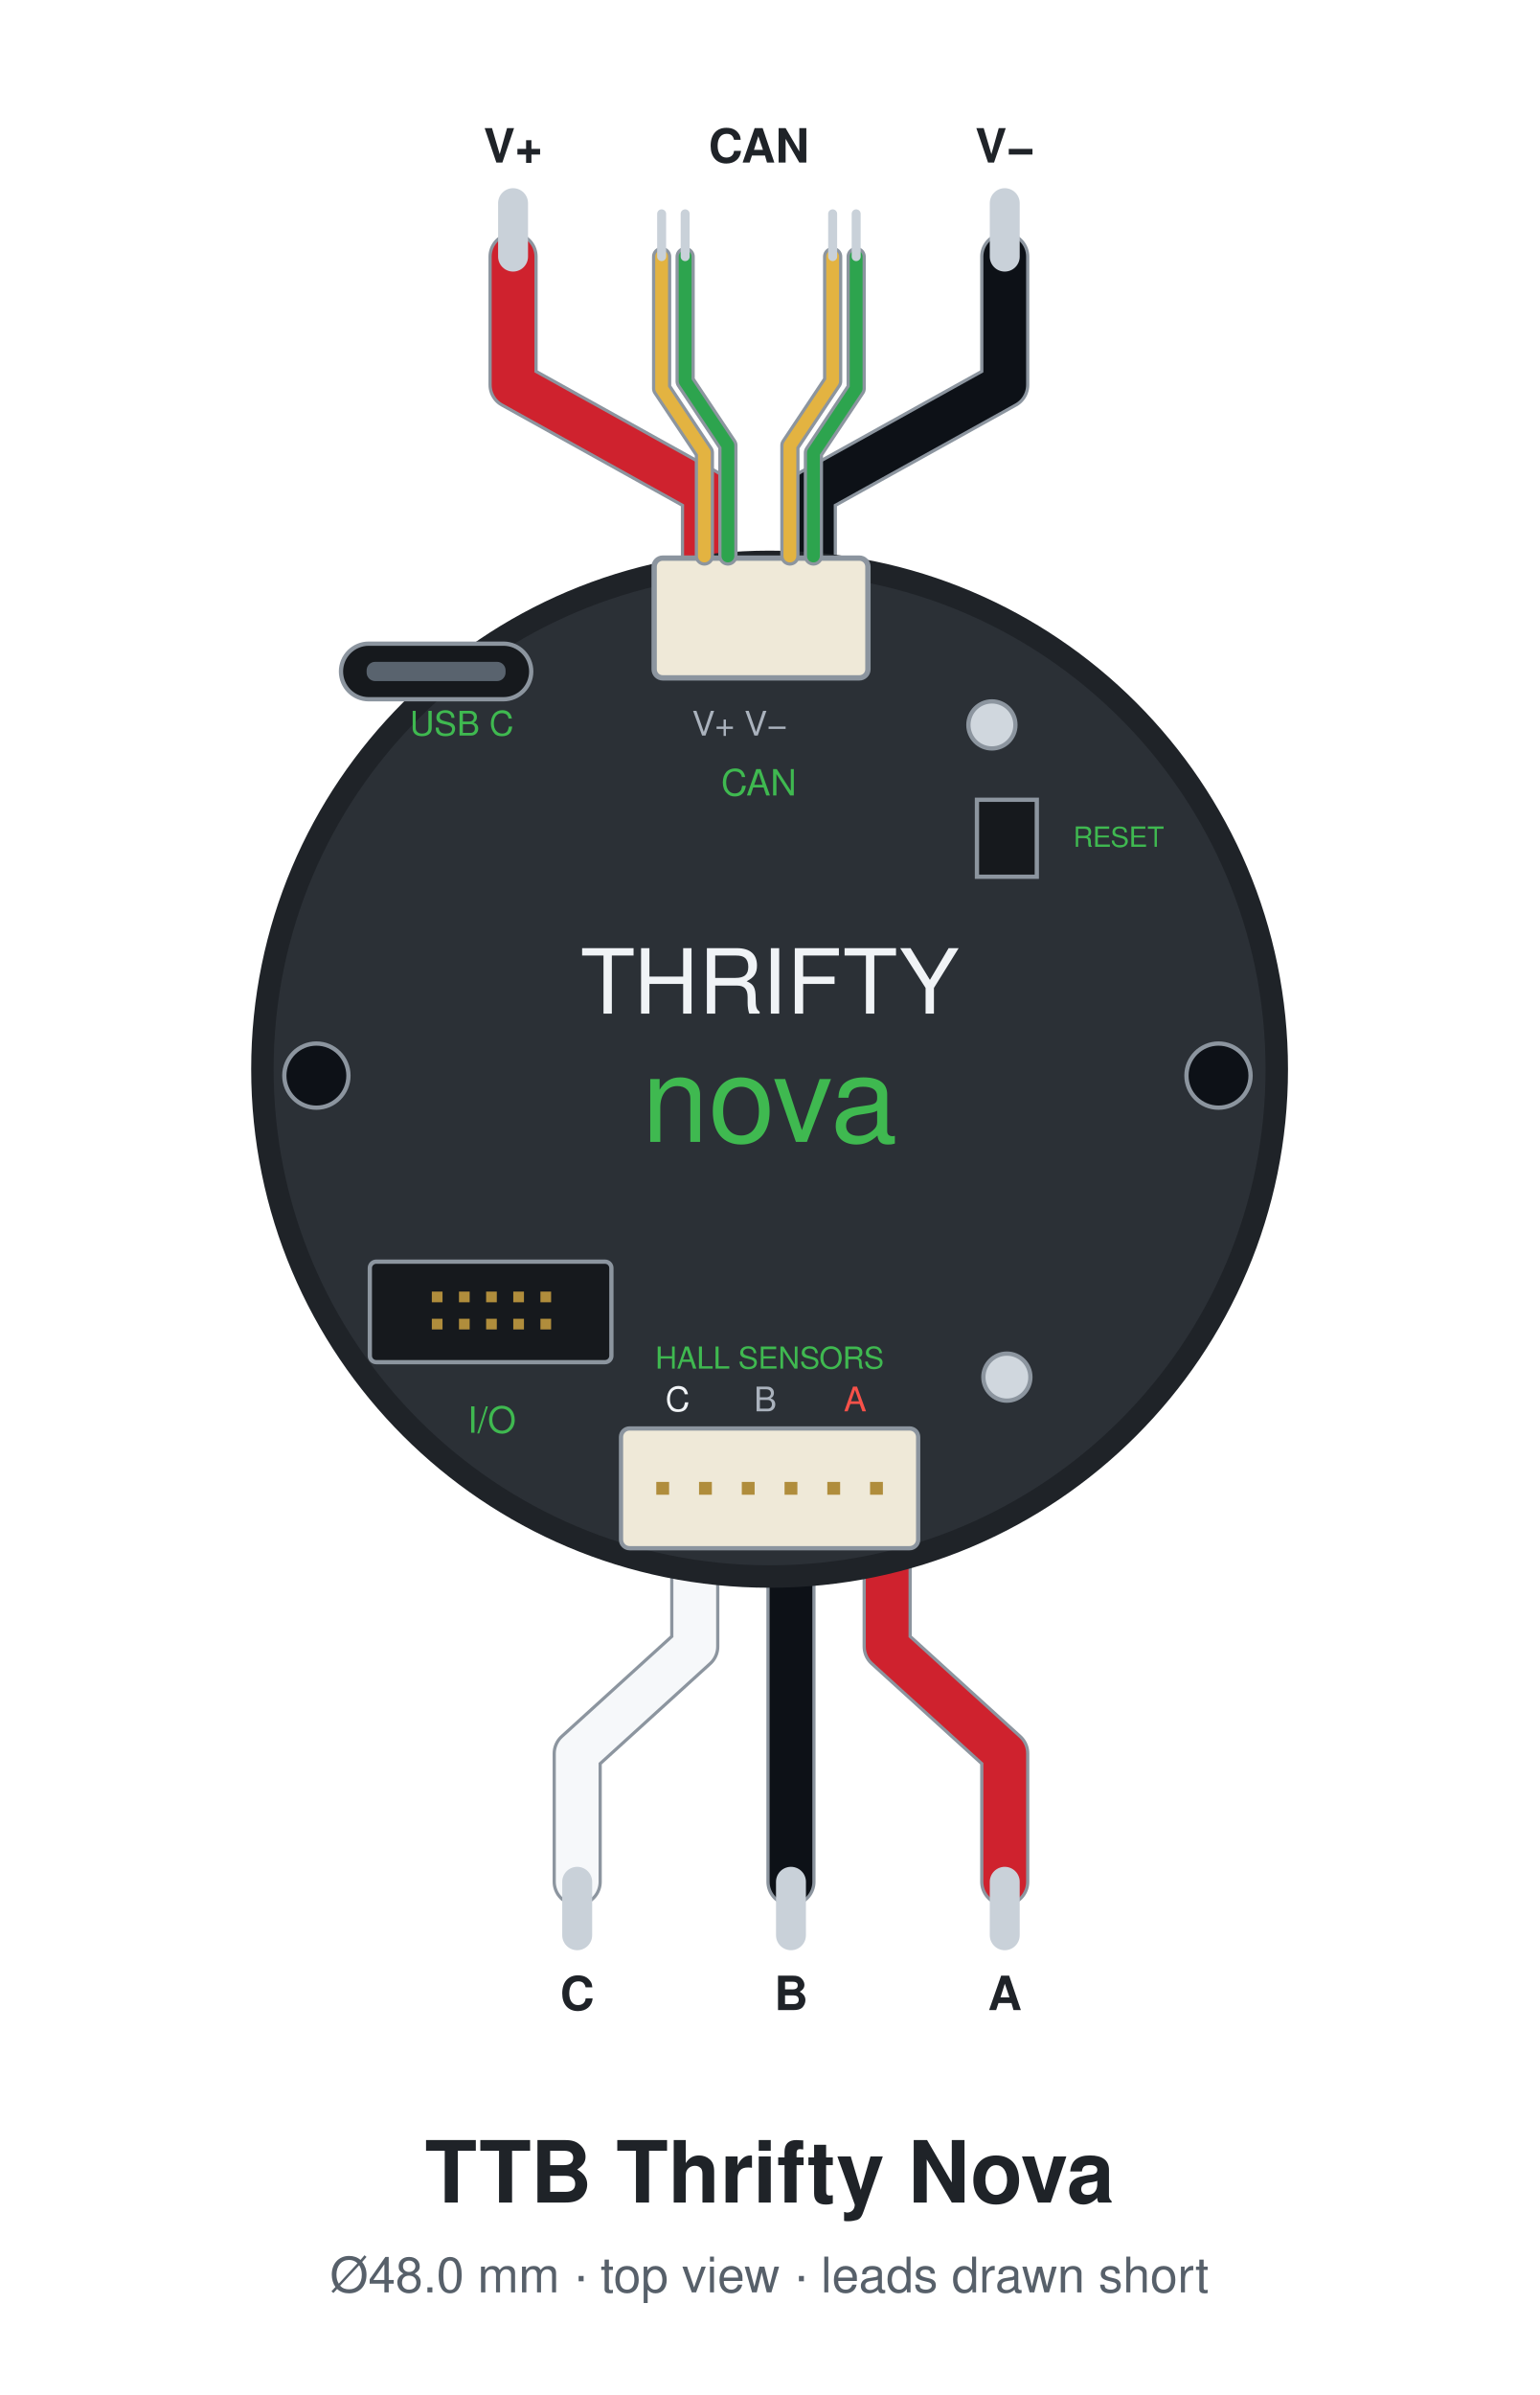
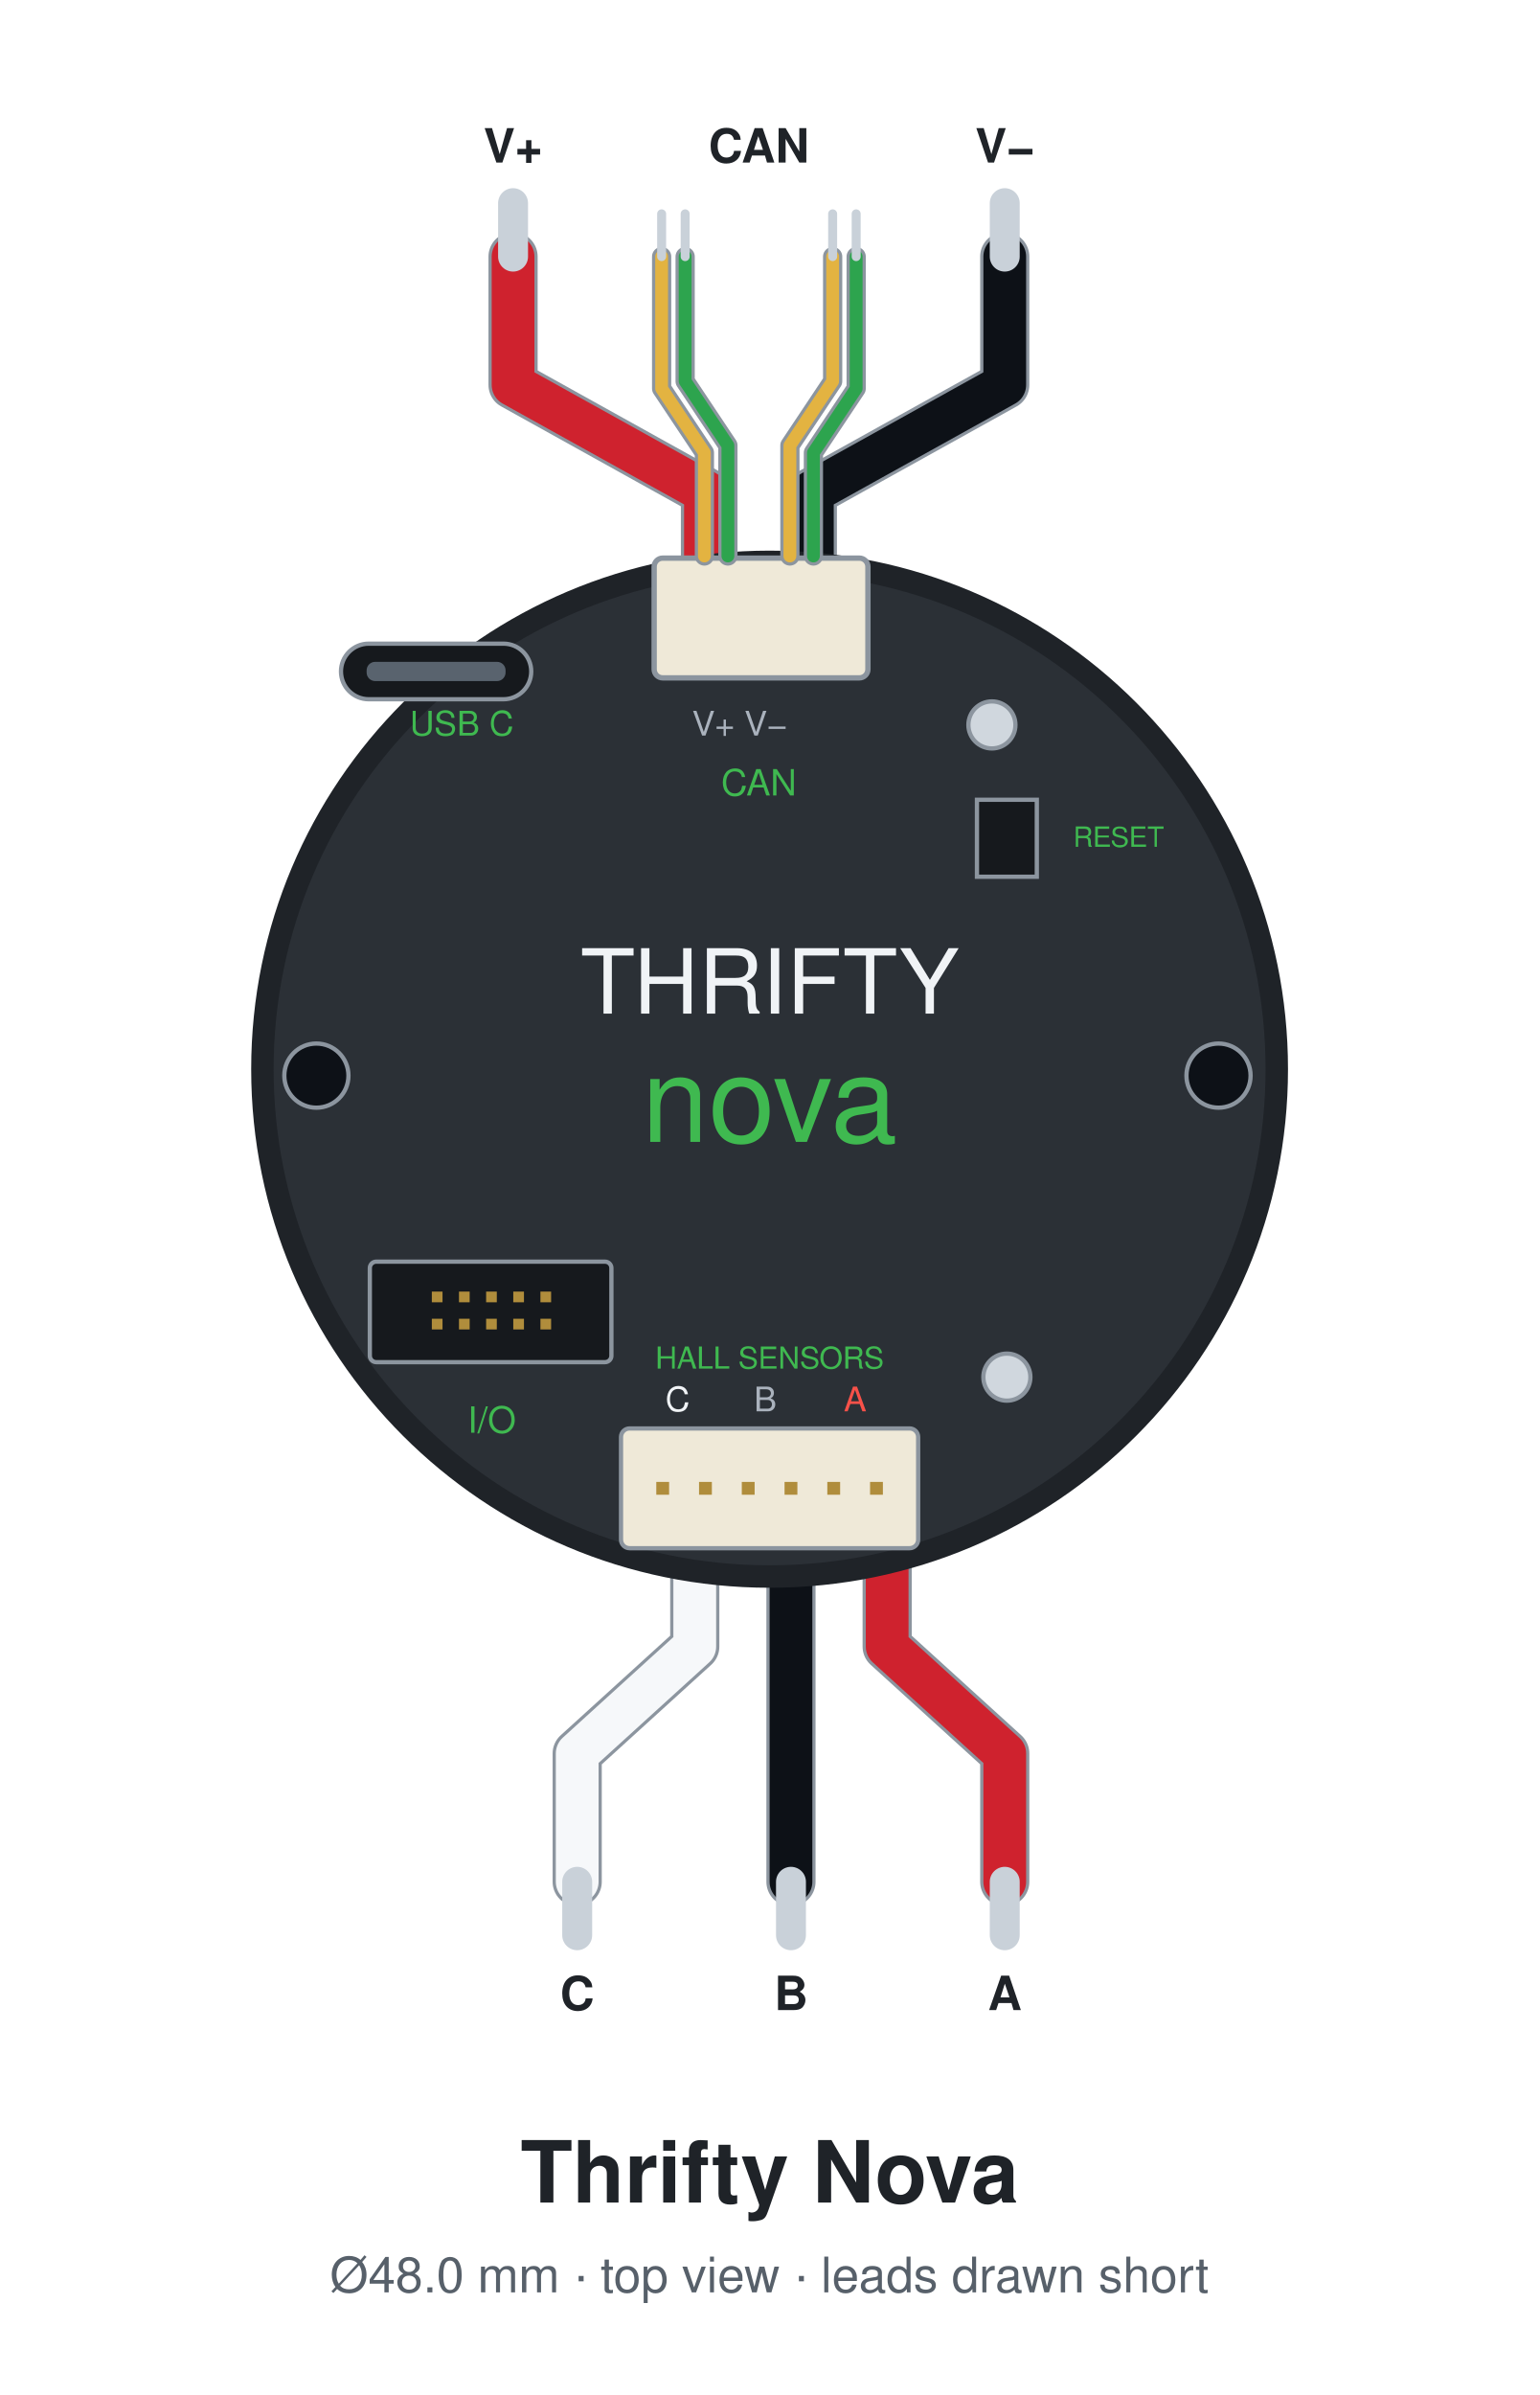
<svg xmlns="http://www.w3.org/2000/svg" viewBox="-36 -50 72 112" width="72mm" height="112mm" font-family="Helvetica, Arial, sans-serif">
  <path d="M -3 -22 L -3 -27 L -12 -32 L -12 -38" fill="none" stroke="#8c959f" stroke-width="2.3" stroke-linejoin="round" stroke-linecap="round" />
  <path d="M -3 -22 L -3 -27 L -12 -32 L -12 -38" fill="none" stroke="#cf222e" stroke-width="2" stroke-linejoin="round" stroke-linecap="round" />
  <path d="M 2 -22 L 2 -27 L 11 -32 L 11 -38" fill="none" stroke="#8c959f" stroke-width="2.3" stroke-linejoin="round" stroke-linecap="round" />
  <path d="M 2 -22 L 2 -27 L 11 -32 L 11 -38" fill="none" stroke="#0d1117" stroke-width="2" stroke-linejoin="round" stroke-linecap="round" />
  <path d="M -3.5 22 L -3.5 27 L -9 32 L -9 38" fill="none" stroke="#8c959f" stroke-width="2.3" stroke-linejoin="round" stroke-linecap="round" />
  <path d="M -3.5 22 L -3.5 27 L -9 32 L -9 38" fill="none" stroke="#f6f8fa" stroke-width="2" stroke-linejoin="round" stroke-linecap="round" />
  <path d="M 1 22 L 1 27 L 1 32 L 1 38" fill="none" stroke="#8c959f" stroke-width="2.3" stroke-linejoin="round" stroke-linecap="round" />
  <path d="M 1 22 L 1 27 L 1 32 L 1 38" fill="none" stroke="#0d1117" stroke-width="2" stroke-linejoin="round" stroke-linecap="round" />
  <path d="M 5.5 22 L 5.5 27 L 11 32 L 11 38" fill="none" stroke="#8c959f" stroke-width="2.3" stroke-linejoin="round" stroke-linecap="round" />
  <path d="M 5.5 22 L 5.5 27 L 11 32 L 11 38" fill="none" stroke="#cf222e" stroke-width="2" stroke-linejoin="round" stroke-linecap="round" />
  <path d="M -12 -38 L -12 -40.5" fill="none" stroke="#c9d1d9" stroke-width="1.4" stroke-linejoin="round" stroke-linecap="round" />
  <path d="M 11 -38 L 11 -40.5" fill="none" stroke="#c9d1d9" stroke-width="1.4" stroke-linejoin="round" stroke-linecap="round" />
  <path d="M -9 38 L -9 40.5" fill="none" stroke="#c9d1d9" stroke-width="1.4" stroke-linejoin="round" stroke-linecap="round" />
  <path d="M 1 38 L 1 40.5" fill="none" stroke="#c9d1d9" stroke-width="1.4" stroke-linejoin="round" stroke-linecap="round" />
  <path d="M 11 38 L 11 40.5" fill="none" stroke="#c9d1d9" stroke-width="1.4" stroke-linejoin="round" stroke-linecap="round" />
  <circle cx="0" cy="0" r="24" fill="#1f2328" stroke="#1f2328" stroke-width="0.5" />
  <circle cx="0" cy="0" r="23.2" fill="#2b3036" />
  <circle cx="-21.2" cy="0.3" r="1.5" fill="#0d1117" stroke="#8c959f" stroke-width="0.2" />
  <circle cx="21" cy="0.3" r="1.5" fill="#0d1117" stroke="#8c959f" stroke-width="0.2" />
  <text x="0" y="-2.6" font-size="4.2" fill="#f0f3f6" text-anchor="middle">THRIFTY</text>
  <text x="0" y="3.4" font-size="5.6" fill="#3fb950" text-anchor="middle">nova</text>
  <text x="-14.4" y="-15.6" font-size="1.6" fill="#3fb950" text-anchor="middle">USB C</text>
  <text x="-1.4" y="-15.6" font-size="1.6" fill="#aab2bd" text-anchor="middle">V+ V−</text>
  <text x="-0.5" y="-12.8" font-size="1.7" fill="#3fb950" text-anchor="middle">CAN</text>
  <rect x="9.7" y="-12.6" width="2.8" height="3.6" rx="0" fill="#16191d" stroke="#8c959f" stroke-width="0.2" />
  <text x="14.2" y="-10.4" font-size="1.3" fill="#3fb950" text-anchor="start">RESET</text>
  <circle cx="10.4" cy="-16.1" r="1.1" fill="#d0d7de" stroke="#8c959f" stroke-width="0.2" />
  <circle cx="11.1" cy="14.4" r="1.1" fill="#d0d7de" stroke="#8c959f" stroke-width="0.2" />
  <rect x="-18.7" y="9" width="11.3" height="4.7" rx="0.3" fill="#16191d" stroke="#8c959f" stroke-width="0.2" />
  <rect x="-15.8" y="10.4" width="0.5" height="0.5" rx="0" fill="#b08d3c" />
  <rect x="-15.8" y="11.67" width="0.5" height="0.5" rx="0" fill="#b08d3c" />
  <rect x="-14.53" y="10.4" width="0.5" height="0.5" rx="0" fill="#b08d3c" />
  <rect x="-14.53" y="11.67" width="0.5" height="0.5" rx="0" fill="#b08d3c" />
  <rect x="-13.26" y="10.4" width="0.5" height="0.5" rx="0" fill="#b08d3c" />
  <rect x="-13.26" y="11.67" width="0.5" height="0.5" rx="0" fill="#b08d3c" />
  <rect x="-11.99" y="10.4" width="0.5" height="0.5" rx="0" fill="#b08d3c" />
  <rect x="-11.99" y="11.67" width="0.5" height="0.5" rx="0" fill="#b08d3c" />
  <rect x="-10.72" y="10.4" width="0.5" height="0.5" rx="0" fill="#b08d3c" />
  <rect x="-10.72" y="11.67" width="0.5" height="0.5" rx="0" fill="#b08d3c" />
  <text x="-13" y="17" font-size="1.7" fill="#3fb950" text-anchor="middle">I/O</text>
  <text x="0" y="14" font-size="1.4" fill="#3fb950" text-anchor="middle">HALL SENSORS</text>
  <text x="-4.3" y="16" font-size="1.6" fill="#f0f3f6" text-anchor="middle">C</text>
  <text x="-0.2" y="16" font-size="1.6" fill="#aab2bd" text-anchor="middle">B</text>
  <text x="4" y="16" font-size="1.6" fill="#f85149" text-anchor="middle">A</text>
  <rect x="-6.95" y="16.8" width="13.9" height="5.6" rx="0.4" fill="#efe9d8" stroke="#8c959f" stroke-width="0.2" />
  <rect x="-5.3" y="19.3" width="0.6" height="0.6" rx="0" fill="#b08d3c" />
  <rect x="-3.3" y="19.3" width="0.6" height="0.6" rx="0" fill="#b08d3c" />
  <rect x="-1.3" y="19.3" width="0.6" height="0.6" rx="0" fill="#b08d3c" />
  <rect x="0.7" y="19.3" width="0.6" height="0.6" rx="0" fill="#b08d3c" />
  <rect x="2.7" y="19.3" width="0.6" height="0.6" rx="0" fill="#b08d3c" />
  <rect x="4.7" y="19.3" width="0.6" height="0.6" rx="0" fill="#b08d3c" />
  <rect x="-5.4" y="-23.9" width="10" height="5.6" rx="0.4" fill="#efe9d8" stroke="#8c959f" stroke-width="0.25" />
  <rect x="-20.05" y="-19.9" width="8.9" height="2.6" rx="1.3" fill="#16191d" stroke="#8c959f" stroke-width="0.2" />
  <rect x="-18.85" y="-19.05" width="6.5" height="0.9" rx="0.4" fill="#59636e" />
  <path d="M -3.05 -24 L -3.05 -28.83 L -5.05 -31.83 L -5.05 -38" fill="none" stroke="#8c959f" stroke-width="0.9" stroke-linejoin="round" stroke-linecap="round" />
  <path d="M -3.05 -24 L -3.05 -28.83 L -5.05 -31.83 L -5.05 -38" fill="none" stroke="#e3b341" stroke-width="0.6" stroke-linejoin="round" stroke-linecap="round" />
  <path d="M -1.95 -24 L -1.95 -29.17 L -3.95 -32.17 L -3.95 -38" fill="none" stroke="#8c959f" stroke-width="0.9" stroke-linejoin="round" stroke-linecap="round" />
  <path d="M -1.95 -24 L -1.95 -29.17 L -3.95 -32.17 L -3.95 -38" fill="none" stroke="#2da44e" stroke-width="0.6" stroke-linejoin="round" stroke-linecap="round" />
  <path d="M 0.95 -24 L 0.95 -29.17 L 2.95 -32.17 L 2.95 -38" fill="none" stroke="#8c959f" stroke-width="0.9" stroke-linejoin="round" stroke-linecap="round" />
  <path d="M 0.95 -24 L 0.95 -29.17 L 2.95 -32.17 L 2.95 -38" fill="none" stroke="#e3b341" stroke-width="0.6" stroke-linejoin="round" stroke-linecap="round" />
  <path d="M 2.05 -24 L 2.05 -28.83 L 4.05 -31.83 L 4.05 -38" fill="none" stroke="#8c959f" stroke-width="0.9" stroke-linejoin="round" stroke-linecap="round" />
  <path d="M 2.05 -24 L 2.05 -28.83 L 4.05 -31.83 L 4.05 -38" fill="none" stroke="#2da44e" stroke-width="0.6" stroke-linejoin="round" stroke-linecap="round" />
  <path d="M -5.05 -38 L -5.05 -40" fill="none" stroke="#c9d1d9" stroke-width="0.42" stroke-linejoin="round" stroke-linecap="round" />
  <path d="M -3.95 -38 L -3.95 -40" fill="none" stroke="#c9d1d9" stroke-width="0.42" stroke-linejoin="round" stroke-linecap="round" />
  <path d="M 2.95 -38 L 2.95 -40" fill="none" stroke="#c9d1d9" stroke-width="0.42" stroke-linejoin="round" stroke-linecap="round" />
  <path d="M 4.05 -38 L 4.05 -40" fill="none" stroke="#c9d1d9" stroke-width="0.42" stroke-linejoin="round" stroke-linecap="round" />
  <g class="lead-labels">
    <text x="-12" y="-42.4" font-size="2.2" fill="#1f2328" text-anchor="middle" font-weight="bold">V+</text>
    <text x="11" y="-42.4" font-size="2.2" fill="#1f2328" text-anchor="middle" font-weight="bold">V−</text>
    <text x="-0.5" y="-42.4" font-size="2.2" fill="#1f2328" text-anchor="middle" font-weight="bold">CAN</text>
    <text x="-9" y="44" font-size="2.2" fill="#1f2328" text-anchor="middle" font-weight="bold">C</text>
    <text x="1" y="44" font-size="2.2" fill="#1f2328" text-anchor="middle" font-weight="bold">B</text>
    <text x="11" y="44" font-size="2.2" fill="#1f2328" text-anchor="middle" font-weight="bold">A</text>
  </g>
  <g class="caption">
-     <text x="0" y="53" font-size="4" fill="#1f2328" text-anchor="middle" font-weight="bold">TTB Thrifty Nova</text>
+     <text x="0" y="53" font-size="4" fill="#1f2328" text-anchor="middle" font-weight="bold">Thrifty Nova</text>
    <text x="0" y="57.2" font-size="2.3" fill="#57606a" text-anchor="middle">Ø48.0 mm · top view · leads drawn short</text>
  </g>
  <g id="anchors">
    <circle class="anchor" id="anchor-vbat_pos" data-kind="power" cx="-12" cy="-38" r="1" fill="none" />
    <circle class="anchor" id="anchor-vbat_neg" data-kind="power" cx="11" cy="-38" r="1" fill="none" />
    <circle class="anchor" id="anchor-can_a" data-kind="can" cx="-4.5" cy="-38" r="1" fill="none" />
    <circle class="anchor" id="anchor-can_b" data-kind="can" cx="3.5" cy="-38" r="1" fill="none" />
    <circle class="anchor" id="anchor-motor_a" data-kind="power" cx="11" cy="38" r="1" fill="none" />
    <circle class="anchor" id="anchor-motor_b" data-kind="power" cx="1" cy="38" r="1" fill="none" />
    <circle class="anchor" id="anchor-motor_c" data-kind="power" cx="-9" cy="38" r="1" fill="none" />
    <circle class="anchor" id="anchor-hall" data-kind="signal" cx="0" cy="22.4" r="1" fill="none" />
    <circle class="anchor" id="anchor-usb" data-kind="usb" cx="-15.6" cy="-19.9" r="1" fill="none" />
    <circle class="anchor" id="anchor-data_port" data-kind="signal" cx="-18.7" cy="11.35" r="1" fill="none" />
  </g>
</svg>
